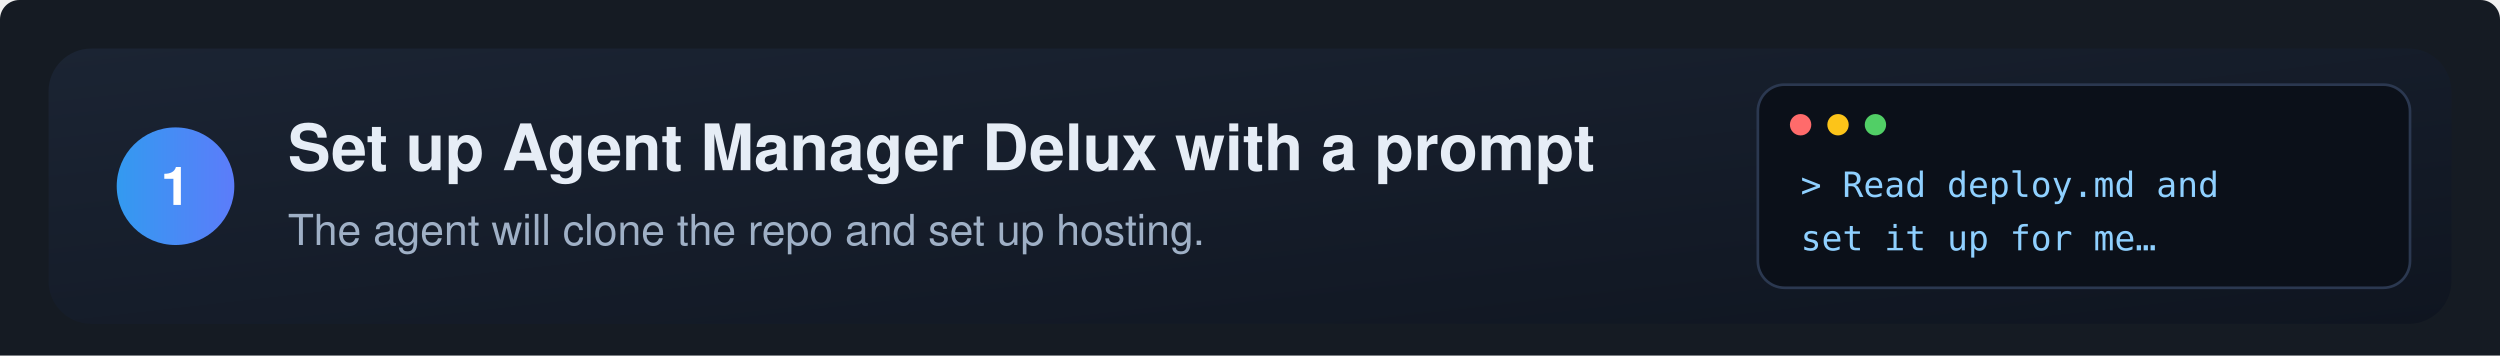
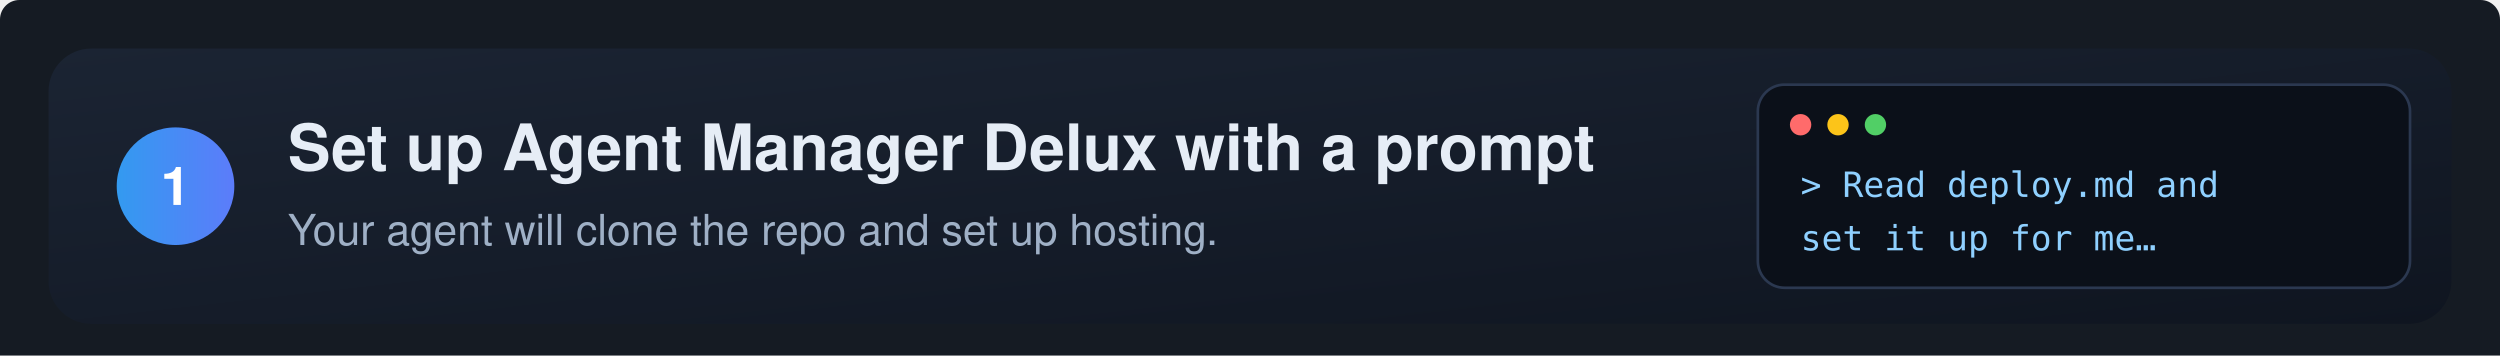
- <svg xmlns="http://www.w3.org/2000/svg" viewBox="0 0 900 128" width="900" height="128" role="img" aria-label="Step 1: set up Agent Manager Delux with a prompt. The agent will clone the repo and set up hosting.">
+ <svg xmlns="http://www.w3.org/2000/svg" viewBox="0 0 900 128" width="900" height="128" role="img" aria-label="Step 1: set up Agent Manager Delux with a prompt. Your agent will clone the repo and set up hosting.">
  <path d="M0 128V7A7 7 0 0 1 7 0H893A7 7 0 0 1 900 7V128z" fill="#151b23" />
  <g transform="translate(17,17) scale(0.96222)">
    <defs>
      <linearGradient id="bg" x1="0" y1="0" x2="1" y2="1">
        <stop offset="0" stop-color="#1b2433" />
        <stop offset="1" stop-color="#0f1520" />
      </linearGradient>
      <linearGradient id="accent" x1="0" y1="0" x2="1" y2="0">
        <stop offset="0" stop-color="#339af0" />
        <stop offset="1" stop-color="#5c7cfa" />
      </linearGradient>
      <style>
      text{font-family:-apple-system,'Segoe UI',Helvetica,Arial,sans-serif;fill:#e6edf6}
      .m{font-family:'Cascadia Code',Consolas,Menlo,monospace;font-size:13px;fill:#8fd0ff}
    </style>
    </defs>
    <rect x=".5" y=".5" width="899" height="103" rx="16" fill="url(#bg)" />
    <circle cx="48" cy="52" r="22" fill="url(#accent)" />
    <text x="48" y="59" text-anchor="middle" style="font-size:20px;font-weight:700;fill:#fff">1</text>
    <text x="90" y="46" style="font-size:24px;font-weight:700">Set up Agent Manager Delux with a prompt</text>
-     <text x="90" y="74" style="font-size:16px;fill:#9fb0c6">The agent will clone the repo and set up hosting.</text>
+     <text x="90" y="74" style="font-size:16px;fill:#9fb0c6">Your agent will clone the repo and set up hosting.</text>
    <rect x="640" y="14" width="244" height="76" rx="10" fill="#0b1019" stroke="#2b3850" />
    <circle cx="656" cy="29" r="4" fill="#ff6b6b" />
    <circle cx="670" cy="29" r="4" fill="#fcc419" />
    <circle cx="684" cy="29" r="4" fill="#51cf66" />
    <text class="m" x="656" y="56">&gt; Read deploy.md and</text>
    <text class="m" x="656" y="76">  set it up for me…</text>
  </g>
</svg>
